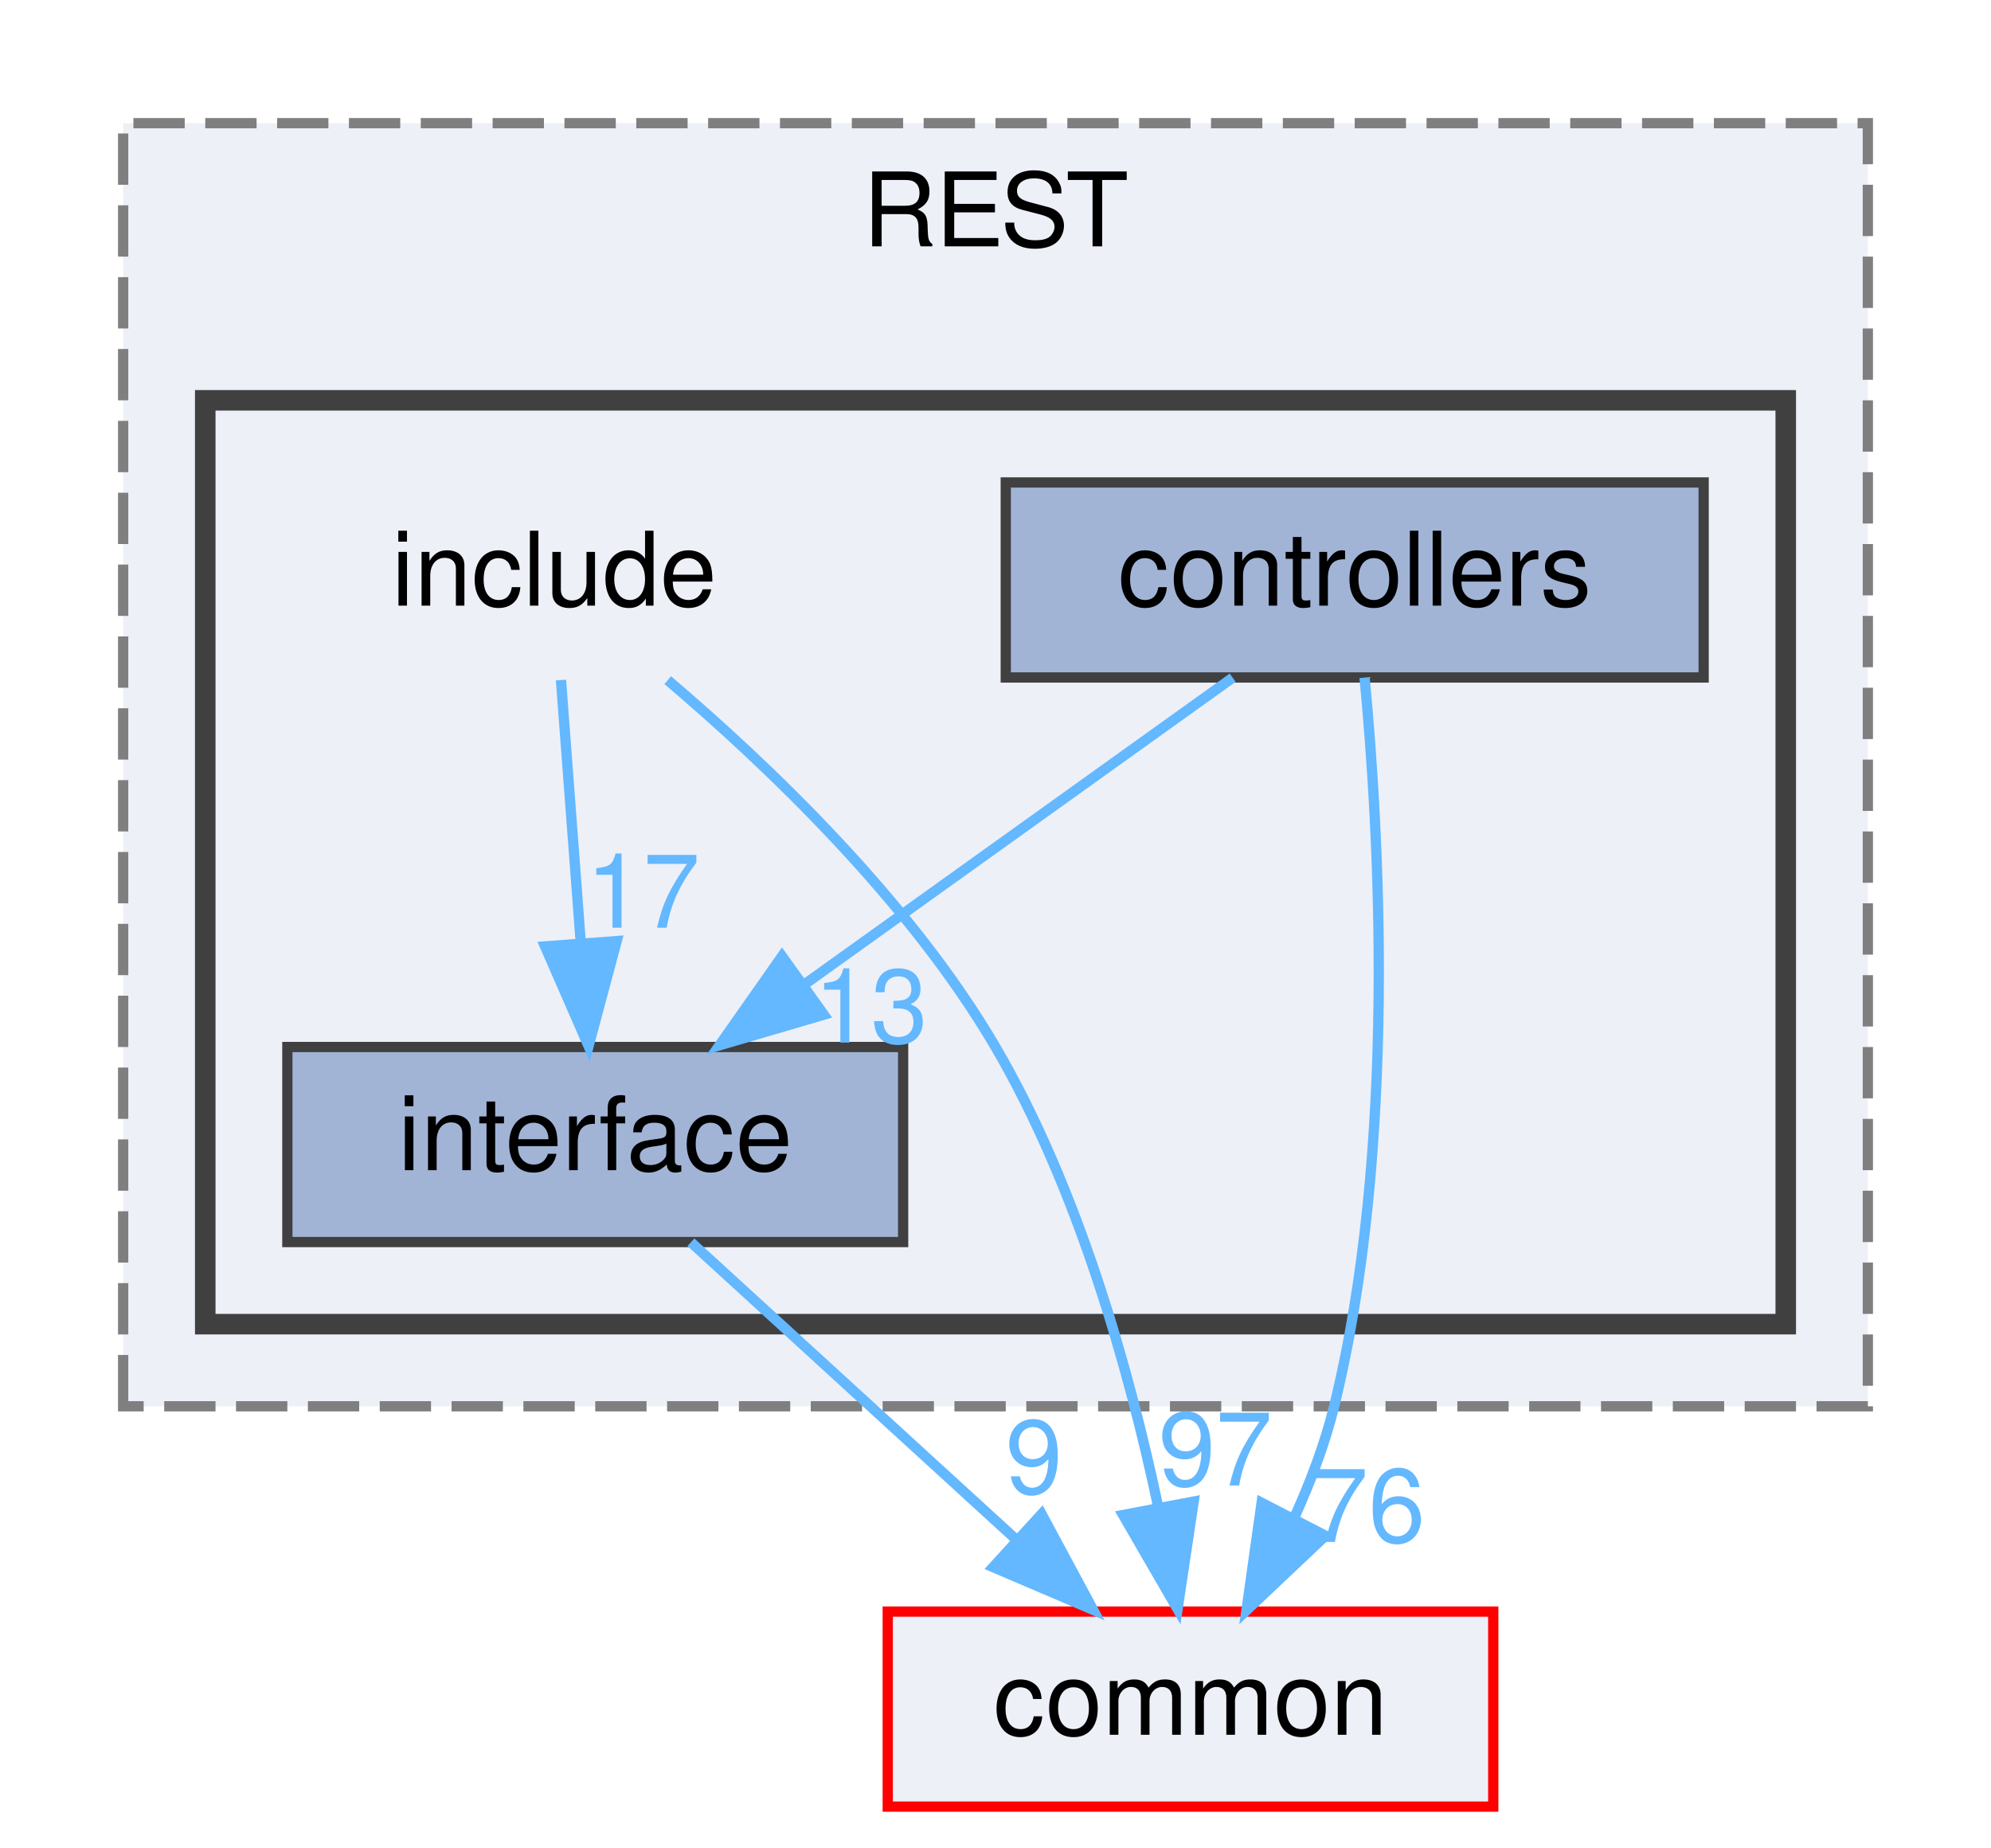
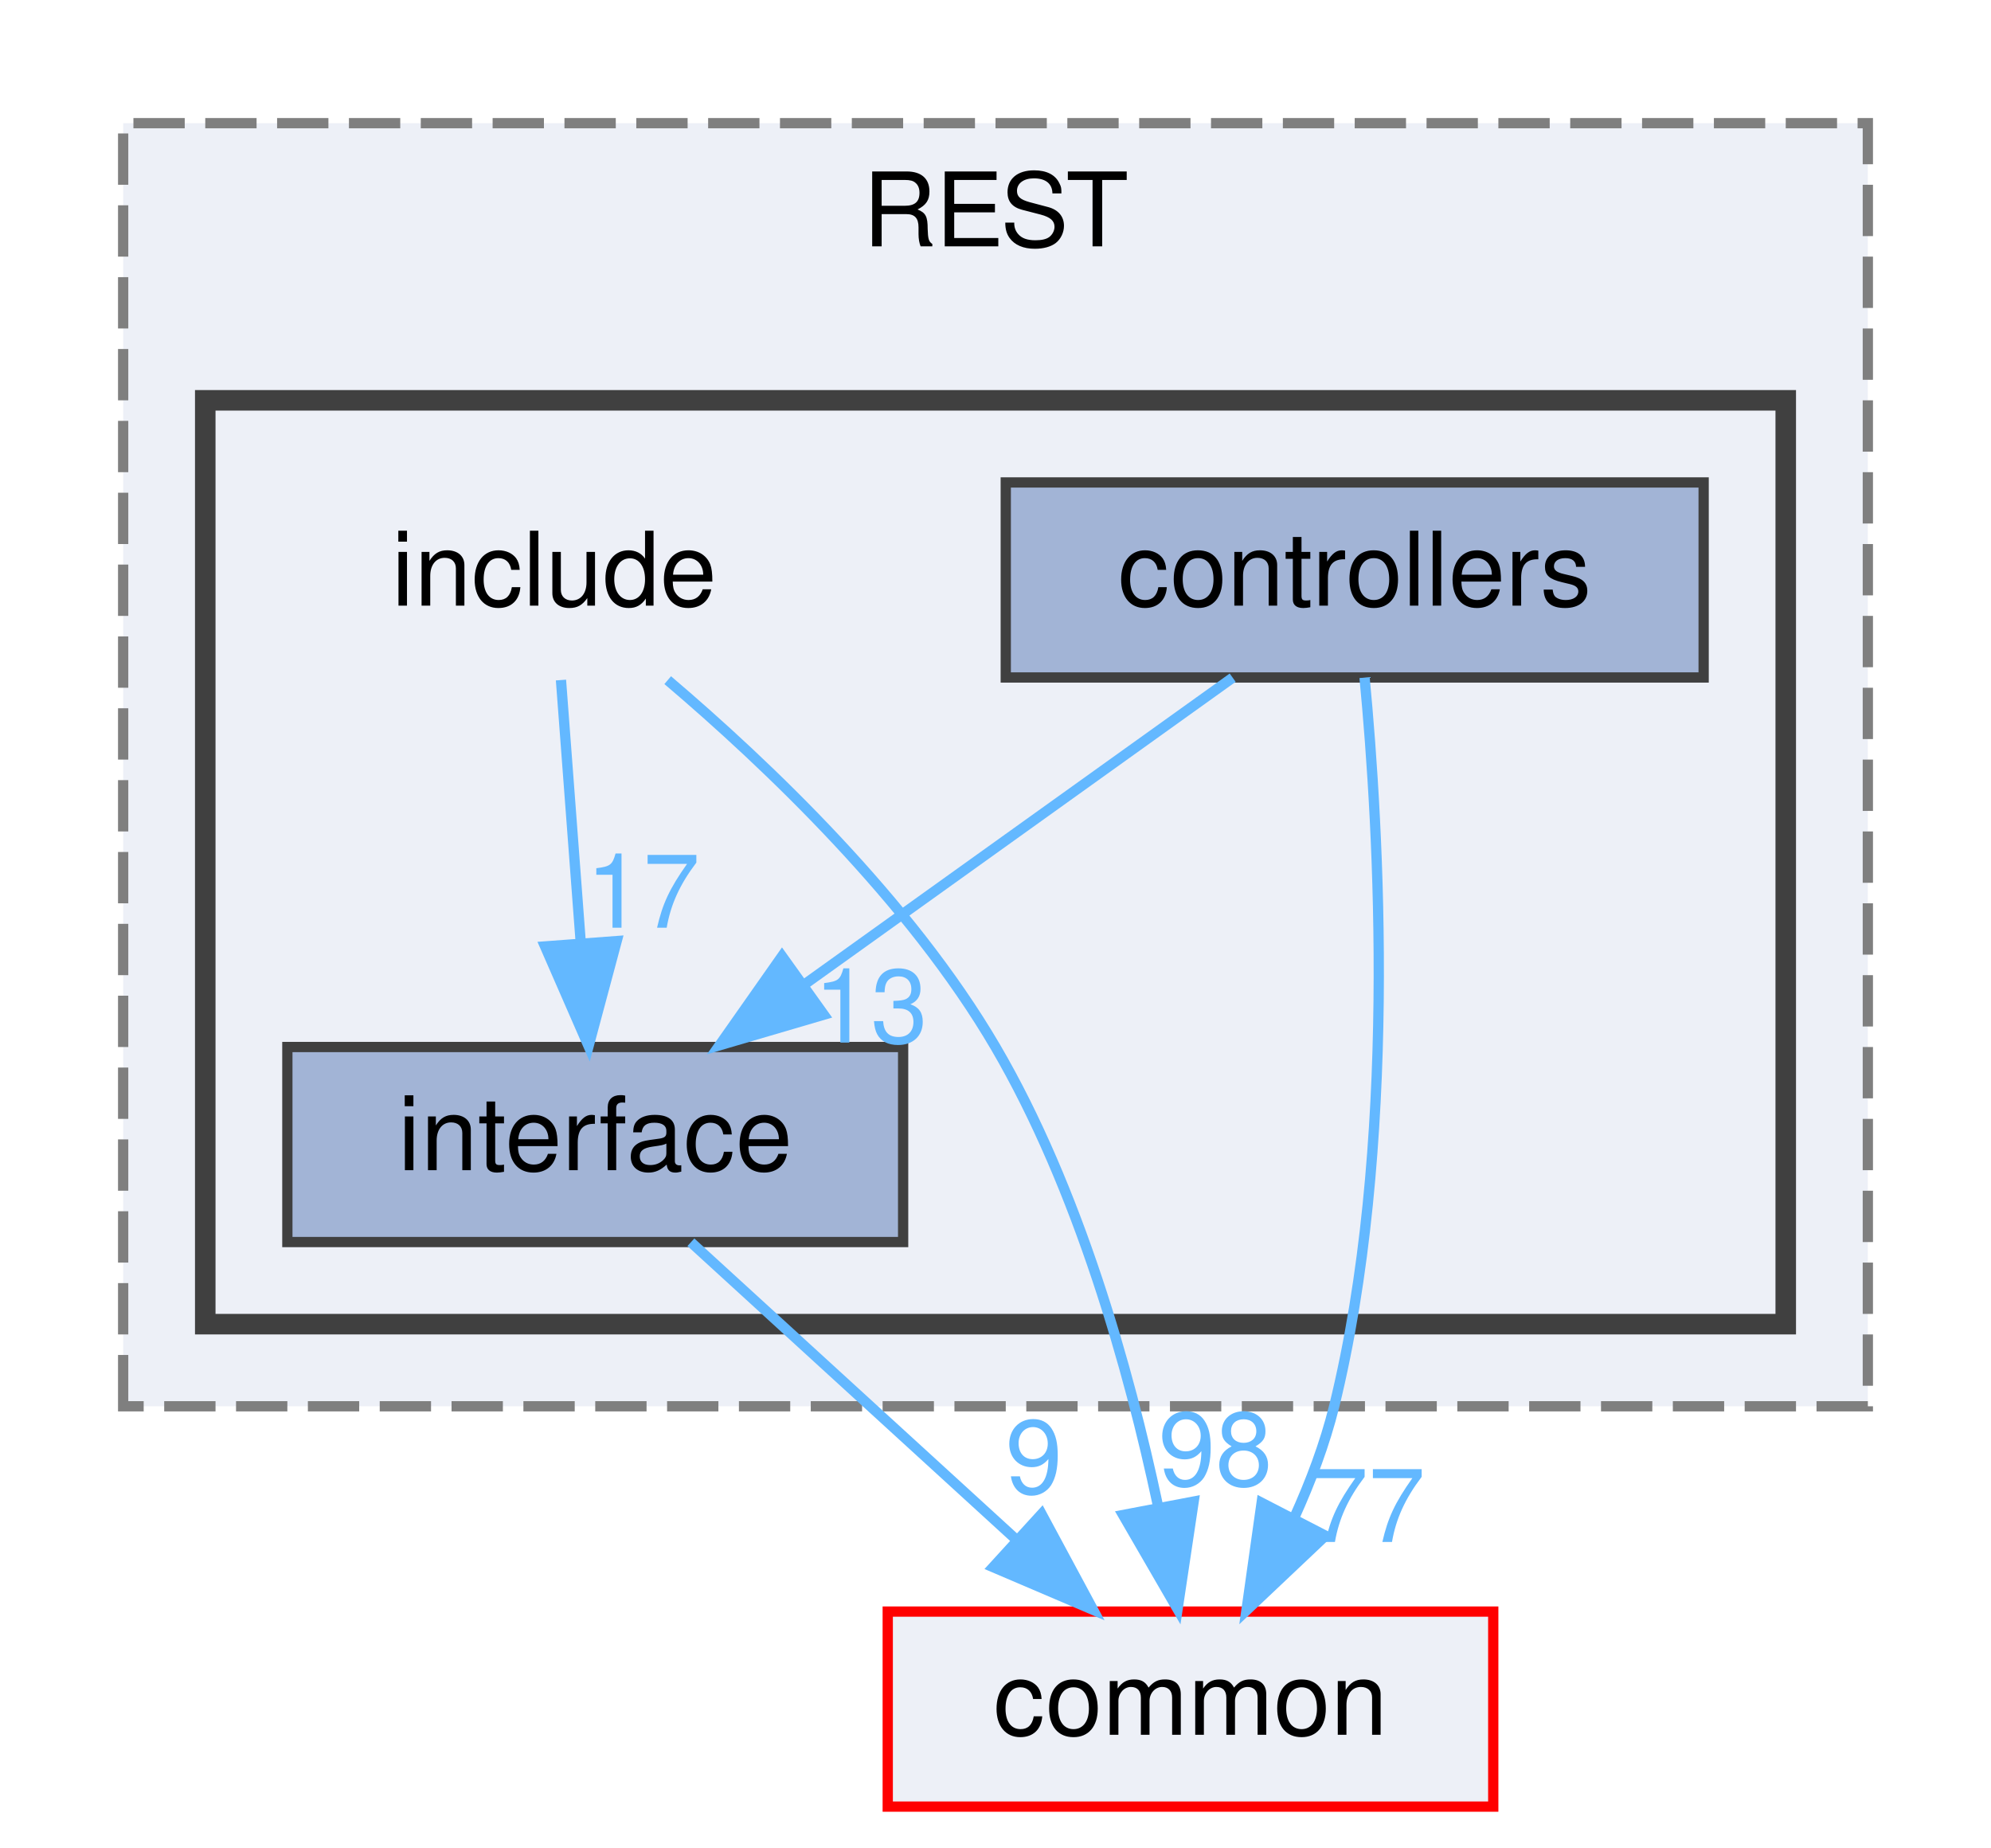
<svg xmlns="http://www.w3.org/2000/svg" xmlns:xlink="http://www.w3.org/1999/xlink" width="194pt" height="180pt" viewBox="0.00 0.00 194.00 180.00">
  <g id="graph0" class="graph" transform="scale(1 1) rotate(0) translate(4 176)">
    <g id="clust1" class="cluster">
      <g id="a_clust1">
        <a xlink:href="dir_94c770116cc371e021b8f057e5d05c6e.html" target="_top" xlink:title="REST">
          <polygon fill="#edf0f7" stroke="#7f7f7f" stroke-dasharray="5,2" points="8,-39 8,-164 178,-164 178,-39 8,-39" />
          <text text-anchor="middle" x="93" y="-152" font-family="Helvetica,sans-Serif" font-size="10.00">REST</text>
        </a>
      </g>
    </g>
    <g id="clust2" class="cluster">
      <g id="a_clust2">
        <a xlink:href="dir_e48bd7b024357ff76ed70b8fa8f2f2bf.html" target="_top">
          <polygon fill="#edf0f7" stroke="#404040" stroke-width="2" points="16,-47 16,-137 170,-137 170,-47 16,-47" />
        </a>
      </g>
    </g>
    <g id="node1" class="node">
      <text text-anchor="middle" x="50" y="-117" font-family="Helvetica,sans-Serif" font-size="10.00">include</text>
    </g>
    <g id="node3" class="node">
      <g id="a_node3">
        <a xlink:href="dir_412d4af8b93cd4619687289ee3925846.html" target="_top" xlink:title="interface">
          <polygon fill="#a2b4d6" stroke="#404040" points="84,-74 24,-74 24,-55 84,-55 84,-74" />
          <text text-anchor="middle" x="54" y="-62" font-family="Helvetica,sans-Serif" font-size="10.00">interface</text>
        </a>
      </g>
    </g>
    <g id="edge1" class="edge">
      <g id="a_edge1">
        <a xlink:href="dir_000008_000010.html" target="_top">
          <path fill="none" stroke="#63b8ff" d="M50.66,-109.75C51.18,-102.8 51.94,-92.85 52.59,-84.13" />
          <polygon fill="#63b8ff" stroke="#63b8ff" points="56.09,-84.32 53.35,-74.09 49.11,-83.8 56.09,-84.32" />
        </a>
      </g>
      <g id="a_edge1-headlabel">
        <a xlink:href="dir_000008_000010.html" target="_top" xlink:title="17">
          <text text-anchor="middle" x="58.65" y="-85.62" font-family="Helvetica,sans-Serif" font-size="10.00" fill="#63b8ff">17</text>
        </a>
      </g>
    </g>
    <g id="node4" class="node">
      <g id="a_node4">
        <a xlink:href="dir_bdd9a5d540de89e9fe90efdfc6973a4f.html" target="_top" xlink:title="common">
          <polygon fill="#edf0f7" stroke="red" points="141.5,-19 82.5,-19 82.5,0 141.5,0 141.5,-19" />
          <text text-anchor="middle" x="112" y="-7" font-family="Helvetica,sans-Serif" font-size="10.00">common</text>
        </a>
      </g>
    </g>
    <g id="edge2" class="edge">
      <g id="a_edge2">
        <a xlink:href="dir_000008_000000.html" target="_top">
          <path fill="none" stroke="#63b8ff" d="M61.06,-109.74C70.78,-101.48 84.64,-88.28 93,-74 101.09,-60.17 106,-42.61 108.8,-29.45" />
          <polygon fill="#63b8ff" stroke="#63b8ff" points="112.31,-29.72 110.74,-19.24 105.43,-28.41 112.31,-29.72" />
        </a>
      </g>
      <g id="a_edge2-headlabel">
-         <a xlink:href="dir_000008_000000.html" target="_top" xlink:title="97">
-           <text text-anchor="middle" x="114.43" y="-31.28" font-family="Helvetica,sans-Serif" font-size="10.00" fill="#63b8ff">97</text>
+         <a xlink:href="dir_000008_000000.html" target="_top" xlink:title="98">
+           <text text-anchor="middle" x="114.43" y="-31.28" font-family="Helvetica,sans-Serif" font-size="10.00" fill="#63b8ff">98</text>
        </a>
      </g>
    </g>
    <g id="node2" class="node">
      <g id="a_node2">
        <a xlink:href="dir_954add30464b4aec8762ca12115d6425.html" target="_top" xlink:title="controllers">
          <polygon fill="#a2b4d6" stroke="#404040" points="162,-129 94,-129 94,-110 162,-110 162,-129" />
          <text text-anchor="middle" x="128" y="-117" font-family="Helvetica,sans-Serif" font-size="10.00">controllers</text>
        </a>
      </g>
    </g>
    <g id="edge3" class="edge">
      <g id="a_edge3">
        <a xlink:href="dir_000003_000010.html" target="_top">
          <path fill="none" stroke="#63b8ff" d="M116.11,-109.98C104.85,-101.92 87.71,-89.65 74.29,-80.03" />
          <polygon fill="#63b8ff" stroke="#63b8ff" points="76.27,-77.15 66.11,-74.17 72.2,-82.84 76.27,-77.15" />
        </a>
      </g>
      <g id="a_edge3-headlabel">
        <a xlink:href="dir_000003_000010.html" target="_top" xlink:title="13">
          <text text-anchor="middle" x="80.85" y="-74.43" font-family="Helvetica,sans-Serif" font-size="10.00" fill="#63b8ff">13</text>
        </a>
      </g>
    </g>
    <g id="edge4" class="edge">
      <g id="a_edge4">
        <a xlink:href="dir_000003_000000.html" target="_top">
          <path fill="none" stroke="#63b8ff" d="M128.96,-109.99C130.37,-95.27 132.19,-64.21 126,-39 125.1,-35.36 123.7,-31.64 122.11,-28.14" />
          <polygon fill="#63b8ff" stroke="#63b8ff" points="125.15,-26.39 117.45,-19.11 118.93,-29.6 125.15,-26.39" />
        </a>
      </g>
      <g id="a_edge4-headlabel">
-         <a xlink:href="dir_000003_000000.html" target="_top" xlink:title="76">
-           <text text-anchor="middle" x="129.32" y="-25.78" font-family="Helvetica,sans-Serif" font-size="10.00" fill="#63b8ff">76</text>
+         <a xlink:href="dir_000003_000000.html" target="_top" xlink:title="77">
+           <text text-anchor="middle" x="129.32" y="-25.78" font-family="Helvetica,sans-Serif" font-size="10.00" fill="#63b8ff">77</text>
        </a>
      </g>
    </g>
    <g id="edge5" class="edge">
      <g id="a_edge5">
        <a xlink:href="dir_000010_000000.html" target="_top">
          <path fill="none" stroke="#63b8ff" d="M63.32,-54.98C71.81,-47.23 84.56,-35.58 94.88,-26.14" />
          <polygon fill="#63b8ff" stroke="#63b8ff" points="97.49,-28.5 102.51,-19.17 92.77,-23.33 97.49,-28.5" />
        </a>
      </g>
      <g id="a_edge5-headlabel">
        <a xlink:href="dir_000010_000000.html" target="_top" xlink:title="9">
          <text text-anchor="middle" x="96.75" y="-30.52" font-family="Helvetica,sans-Serif" font-size="10.00" fill="#63b8ff">9</text>
        </a>
      </g>
    </g>
  </g>
</svg>
